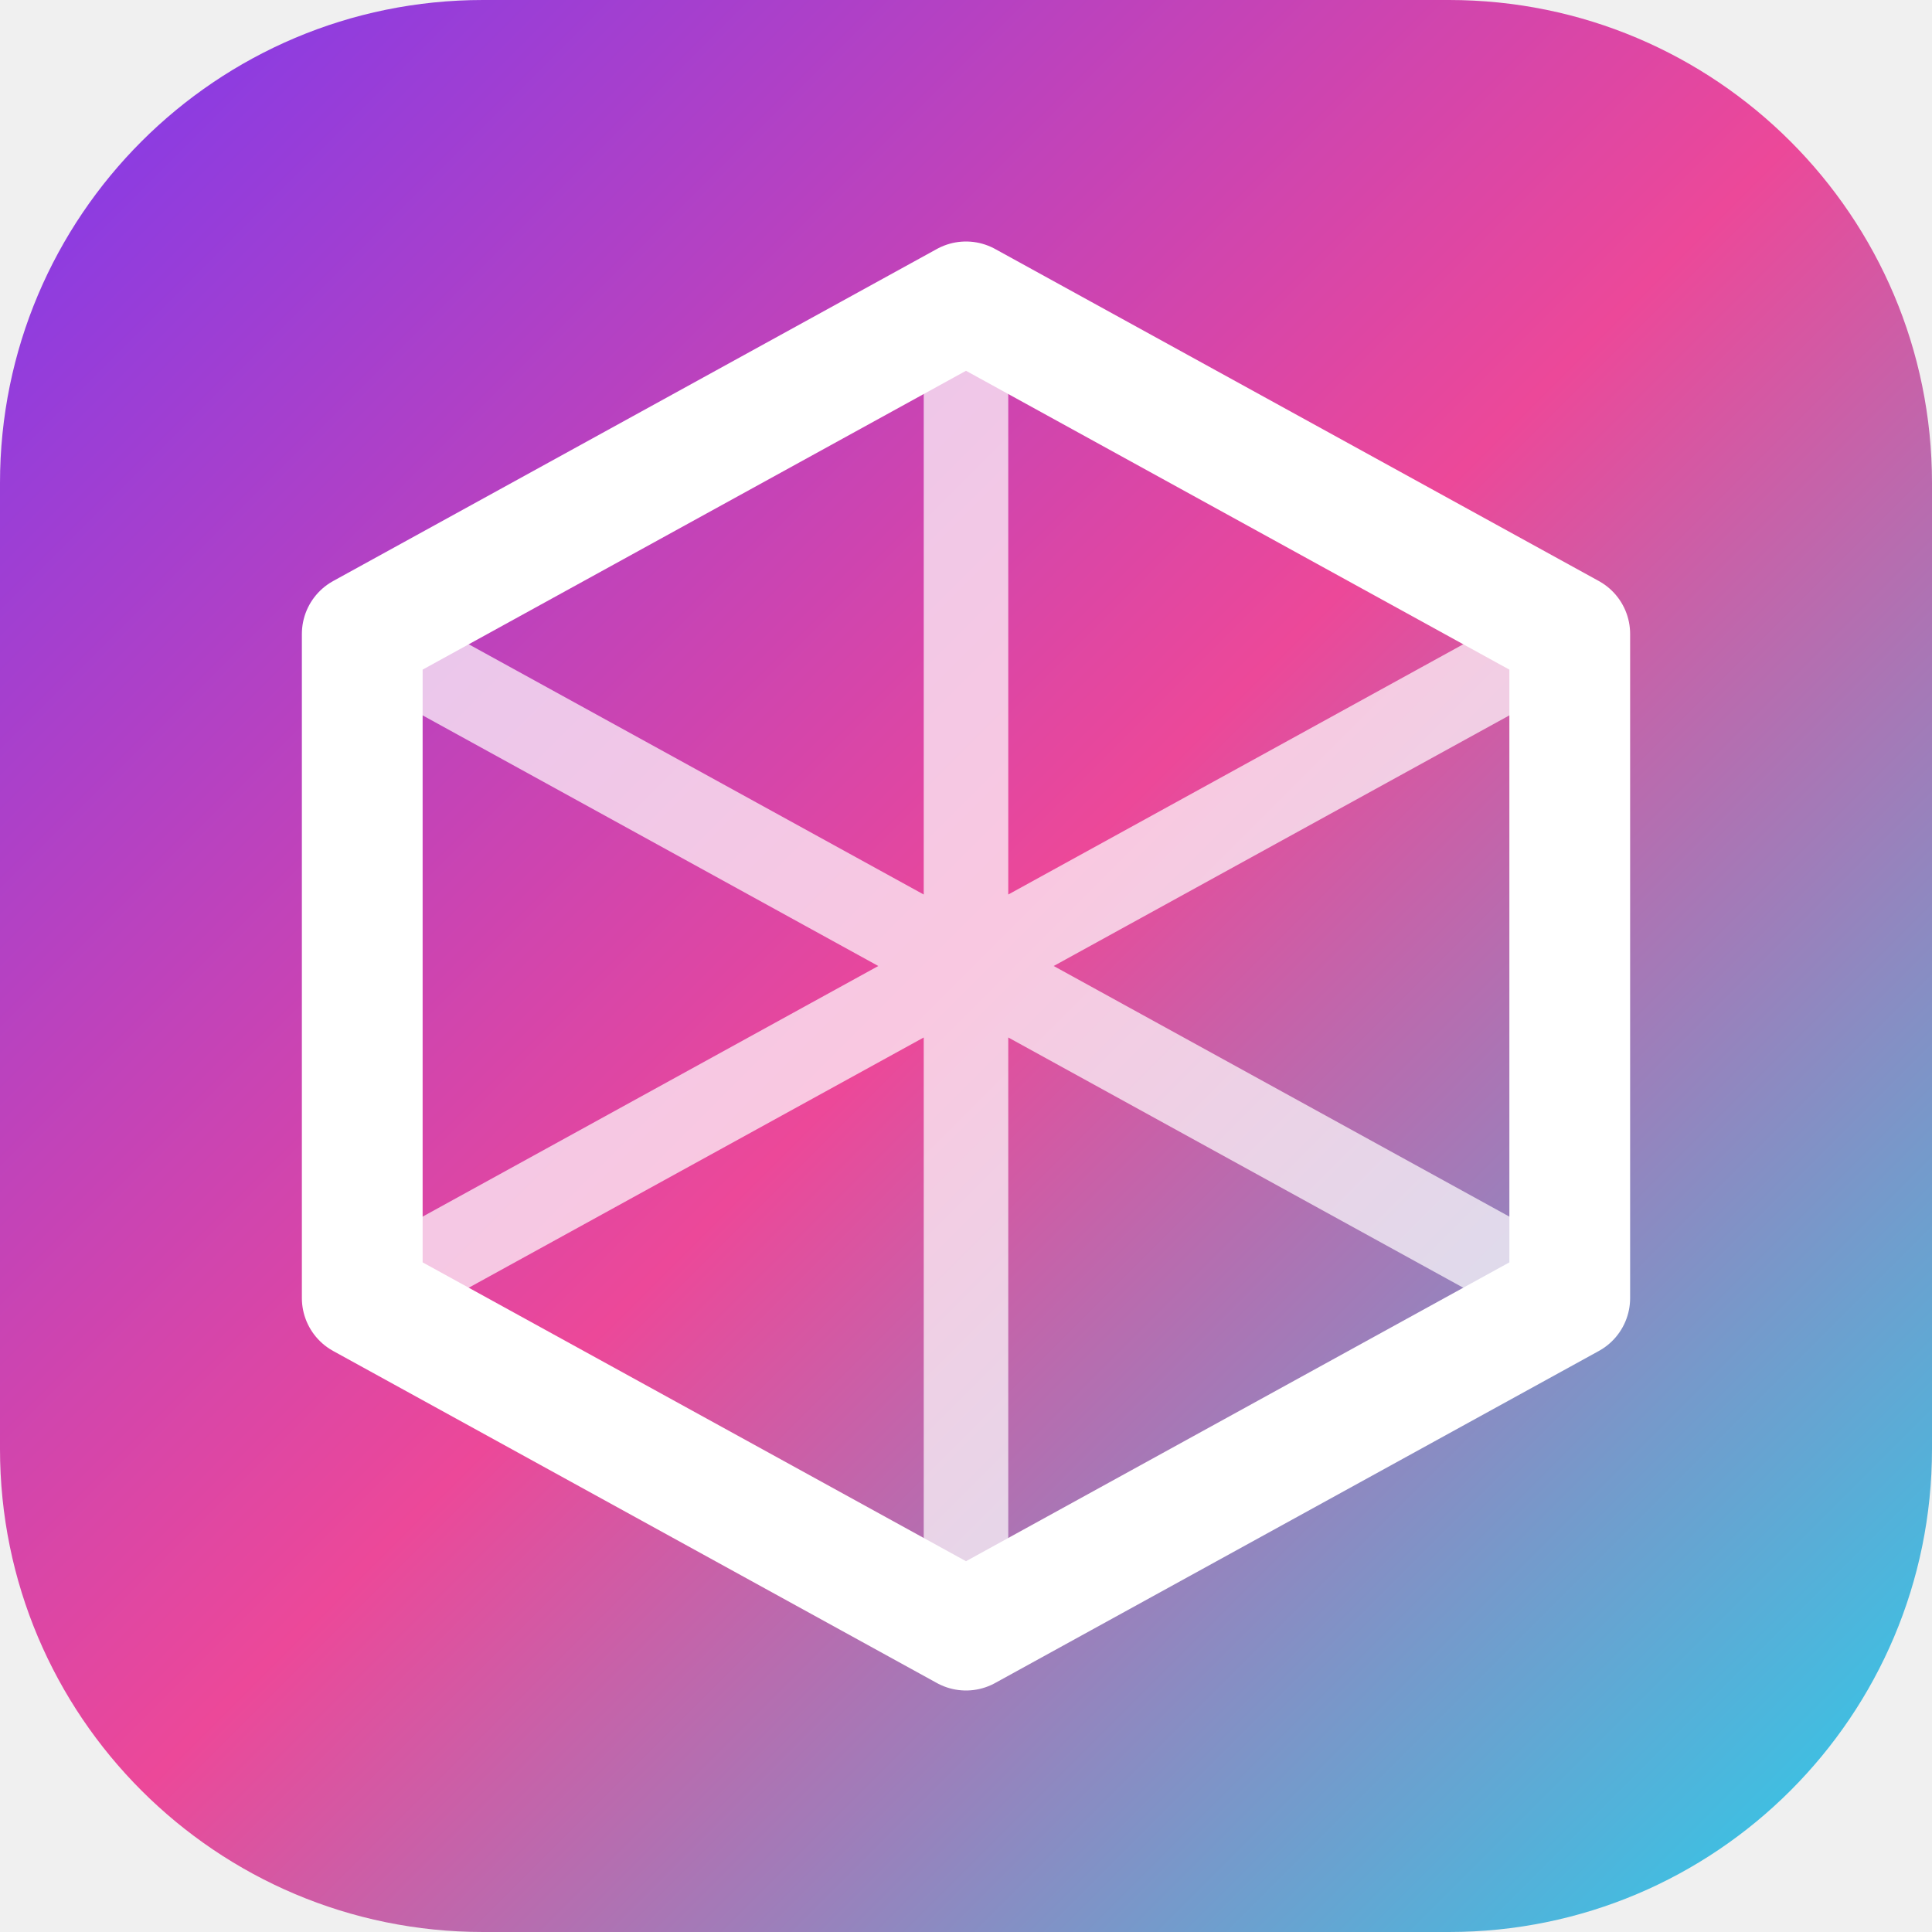
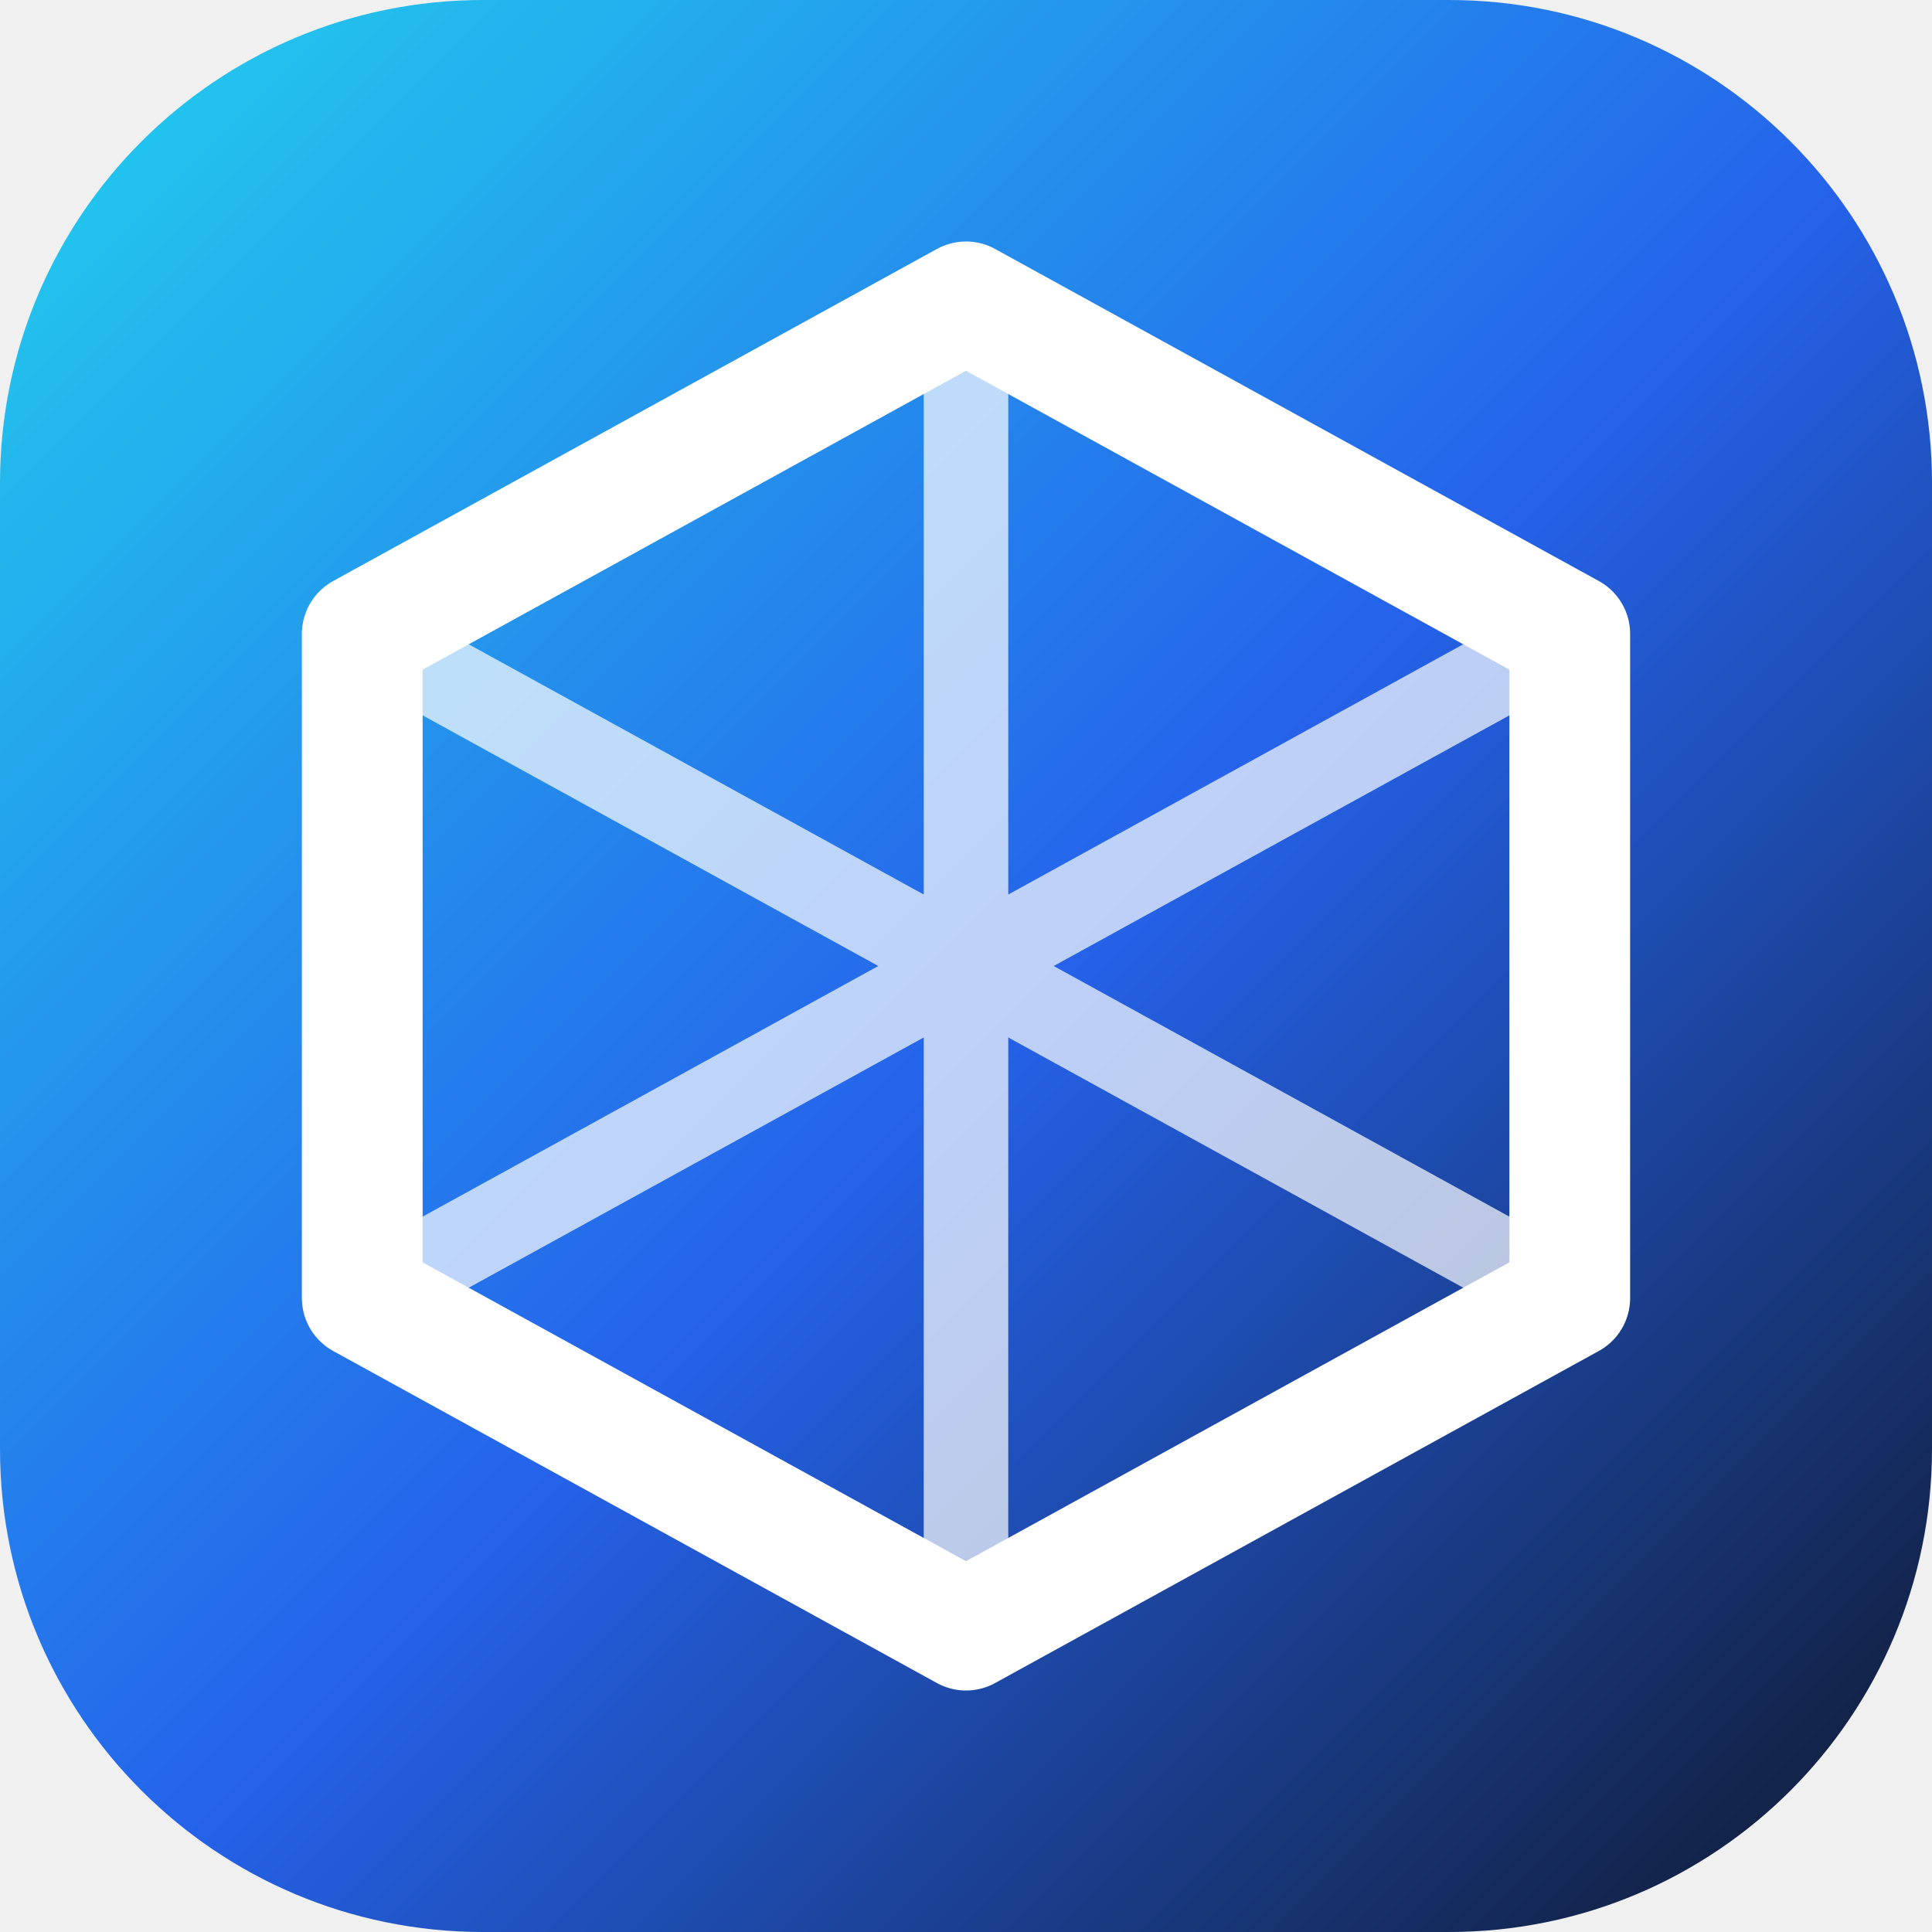
<svg xmlns="http://www.w3.org/2000/svg" viewBox="0 0 32 32">
  <defs>
    <linearGradient id="g" x1="0" y1="0" x2="1" y2="1">
-       <stop offset="0%" stop-color="#7c3aed" />
-       <stop offset="50%" stop-color="#ec4899" />
-       <stop offset="100%" stop-color="#22d3ee" />
+       <stop offset="0%" stop-color="#22d3ee" />
+       <stop offset="52%" stop-color="#2563eb" />
+       <stop offset="100%" stop-color="#0f172a" />
    </linearGradient>
  </defs>
  <rect width="32" height="32" rx="8" fill="url(#g)" />
  <g fill="none" stroke="white" stroke-linejoin="round" stroke-linecap="round">
    <path d="M6 10.5L16 5l10 5.5v11L16 27 6 21.5v-11z" stroke-width="2" />
    <path d="M16 5v22M6 10.5l10 5.5 10-5.5M6 21.5l10-5.5 10 5.5" stroke-width="1.4" opacity="0.7" />
  </g>
</svg>
